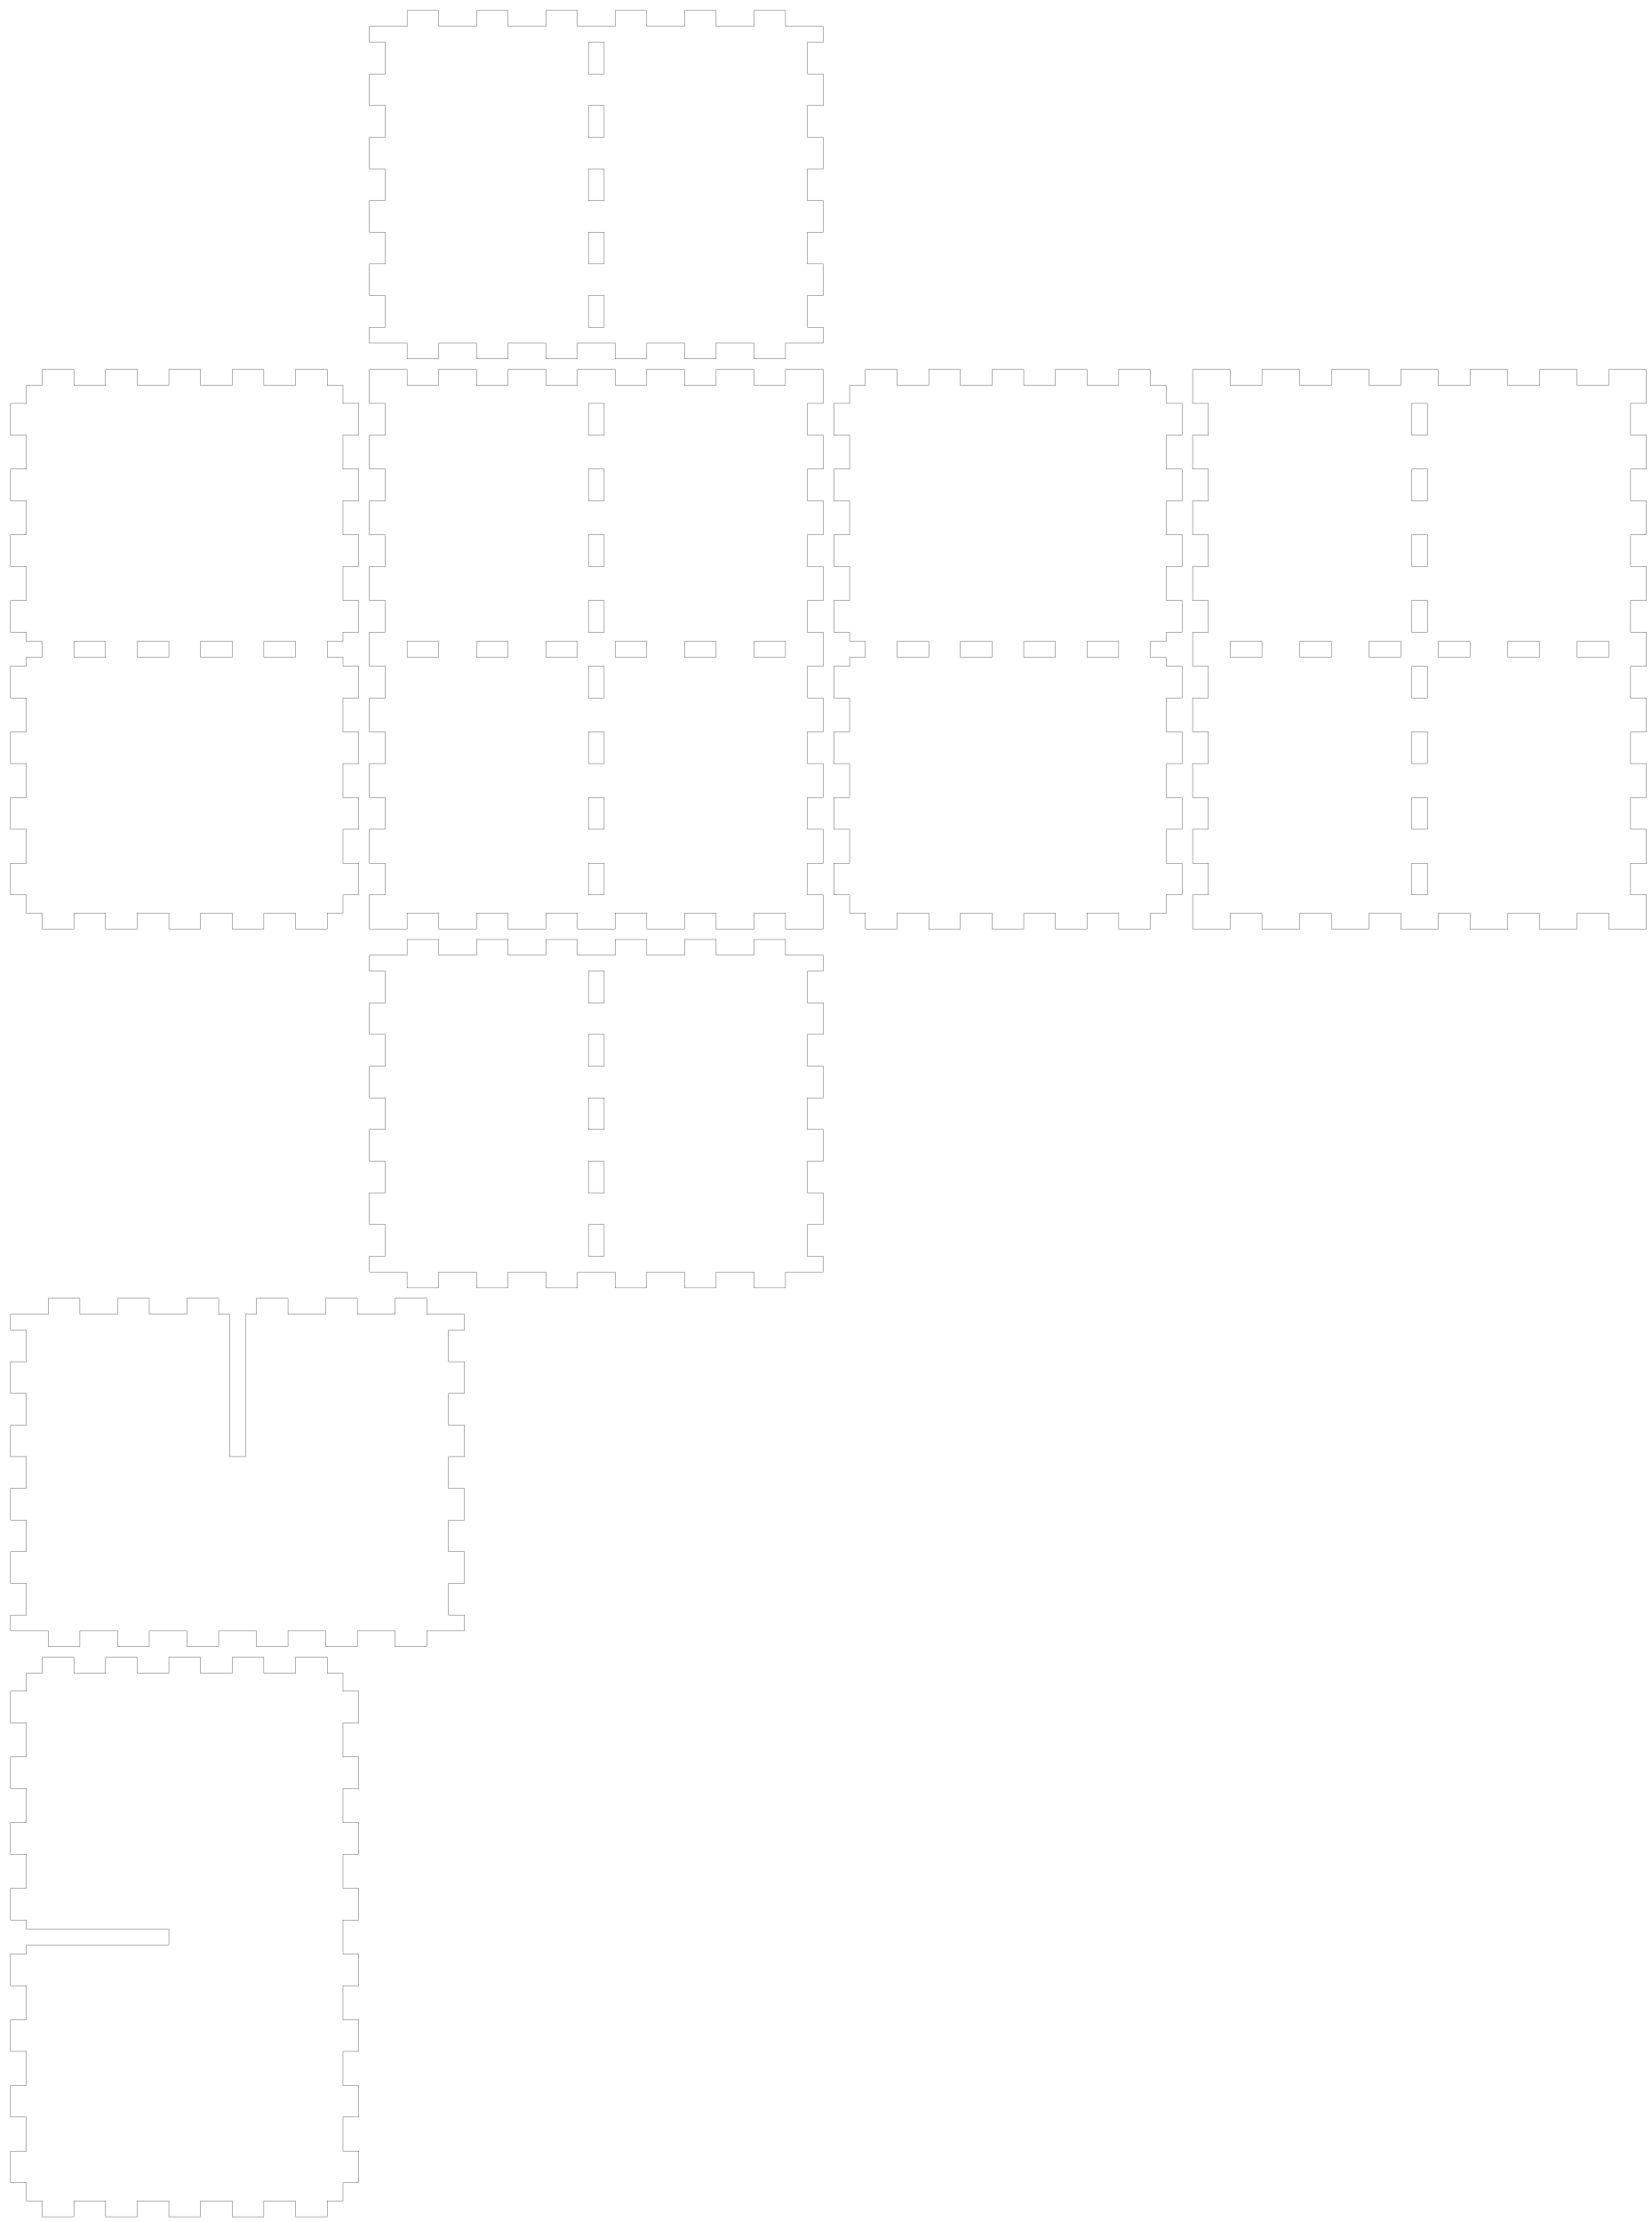
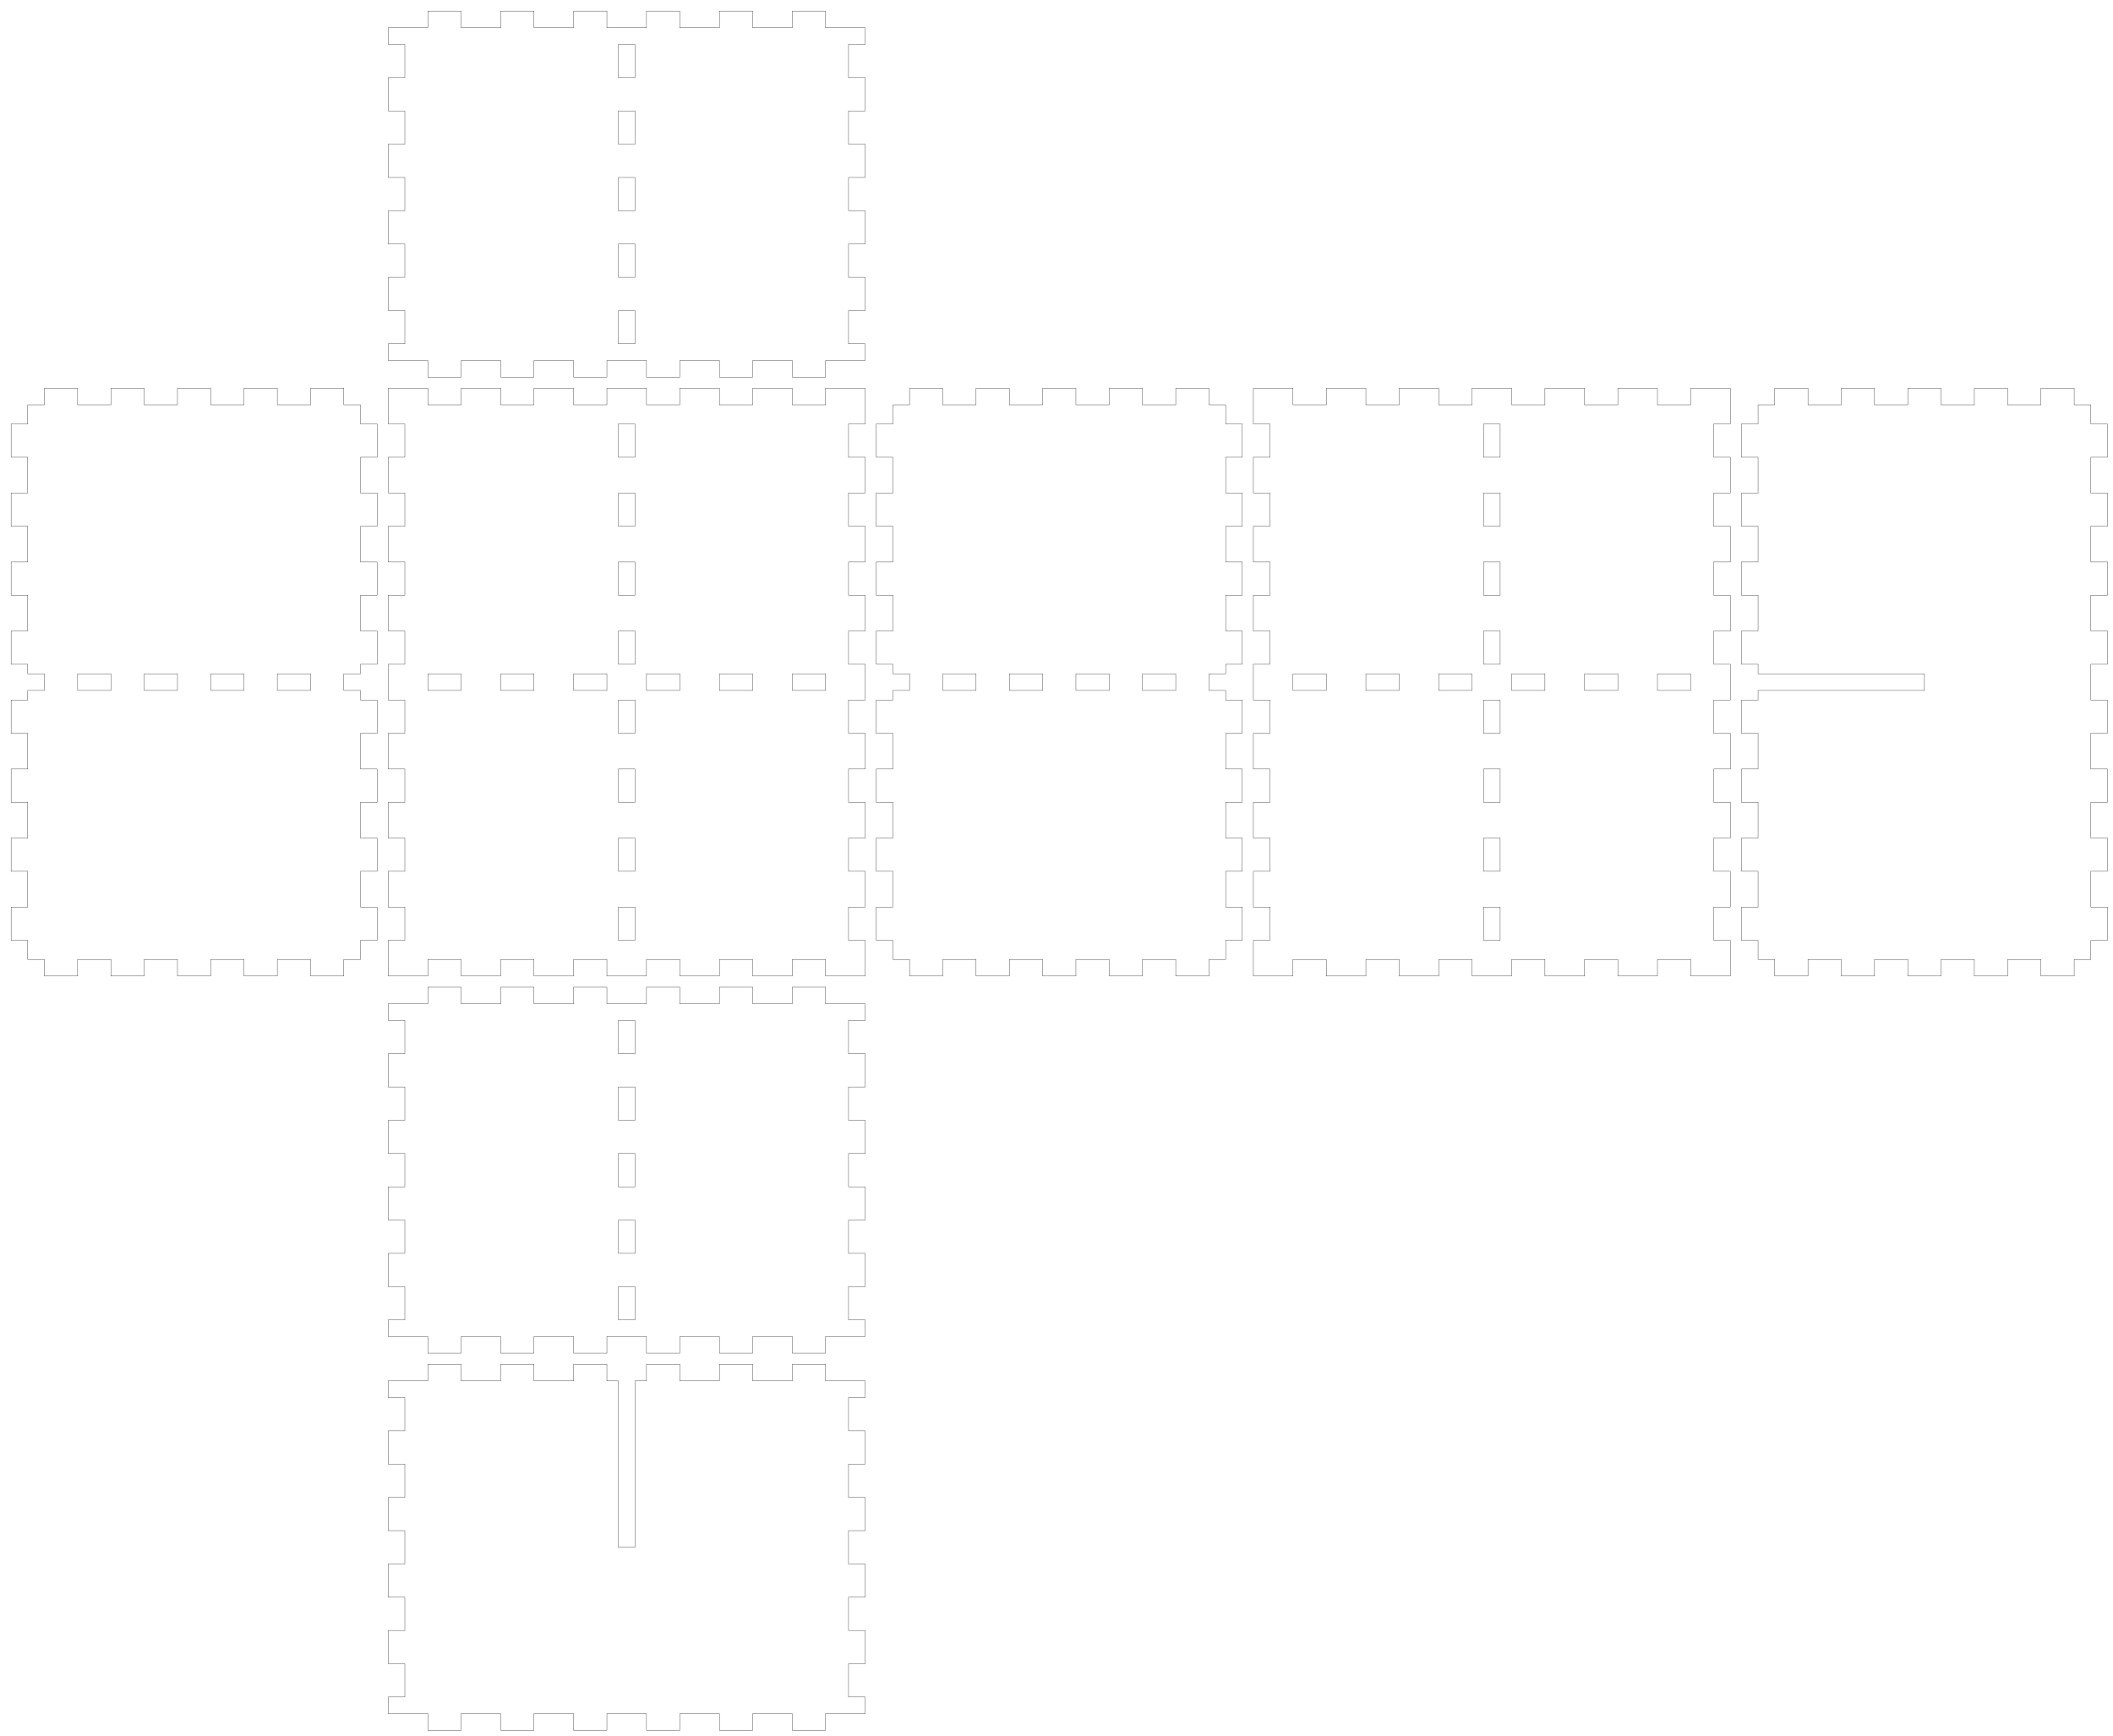
- <svg xmlns="http://www.w3.org/2000/svg" width="313mm" height="421mm" viewBox="0 0 313 421" version="1.1" id="svg5">
+ <svg xmlns="http://www.w3.org/2000/svg" width="381mm" height="313mm" viewBox="0 0 381 313" version="1.1" id="svg5">
  <defs id="defs2" />
  <g id="layer1">
    <path id="piece_001" style="fill:none;stroke:#000000;stroke-width:0.051" d="M 70 184 L 73 184 L 73 190 L 70 190 L 70 196 L 73 196 L 73 202 L 70 202 L 70 208 L 73 208 L 73 214 L 70 214 L 70 220 L 73 220 L 73 226 L 70 226 L 70 232 L 73 232 L 73 238 L 70 238 L 70 241 L 77.143 241 L 77.143 244 L 83.143 244 L 83.143 241 L 90.286 241 L 90.286 244 L 96.286 244 L 96.286 241 L 103.429 241 L 103.429 244 L 109.429 244 L 109.429 241 L 116.571 241 L 116.571 244 L 122.571 244 L 122.571 241 L 129.714 241 L 129.714 244 L 135.714 244 L 135.714 241 L 142.857 241 L 142.857 244 L 148.857 244 L 148.857 241 L 156 241 L 156 238 L 153 238 L 153 232 L 156 232 L 156 226 L 153 226 L 153 220 L 156 220 L 156 214 L 153 214 L 153 208 L 156 208 L 156 202 L 153 202 L 153 196 L 156 196 L 156 190 L 153 190 L 153 184 L 156 184 L 156 181 L 148.857 181 L 148.857 178 L 142.857 178 L 142.857 181 L 135.714 181 L 135.714 178 L 129.714 178 L 129.714 181 L 122.571 181 L 122.571 178 L 116.571 178 L 116.571 181 L 109.429 181 L 109.429 178 L 103.429 178 L 103.429 181 L 96.286 181 L 96.286 178 L 90.286 178 L 90.286 181 L 83.143 181 L 83.143 178 L 77.143 178 L 77.143 181 L 70 181 L 70 184 Z M 111.5 184 L 114.5 184 L 114.5 190 L 111.5 190 L 111.5 184 Z M 111.5 196 L 114.5 196 L 114.5 202 L 111.5 202 L 111.5 196 Z M 111.5 208 L 114.5 208 L 114.5 214 L 111.5 214 L 111.5 208 Z M 111.5 220 L 114.5 220 L 114.5 226 L 111.5 226 L 111.5 220 Z M 111.5 232 L 114.5 232 L 114.5 238 L 111.5 238 L 111.5 232 Z" />
-     <path id="xdivider_001" style="fill:none;stroke:#000000;stroke-width:0.051" d="M 2 252 L 5 252 L 5 258 L 2 258 L 2 264 L 5 264 L 5 270 L 2 270 L 2 276 L 5 276 L 5 282 L 2 282 L 2 288 L 5 288 L 5 294 L 2 294 L 2 300 L 5 300 L 5 306 L 2 306 L 2 309 L 9.143 309 L 9.143 312 L 15.143 312 L 15.143 309 L 22.286 309 L 22.286 312 L 28.286 312 L 28.286 309 L 35.429 309 L 35.429 312 L 41.429 312 L 41.429 309 L 48.571 309 L 48.571 312 L 54.571 312 L 54.571 309 L 61.714 309 L 61.714 312 L 67.714 312 L 67.714 309 L 74.857 309 L 74.857 312 L 80.857 312 L 80.857 309 L 88 309 L 88 306 L 85 306 L 85 300 L 88 300 L 88 294 L 85 294 L 85 288 L 88 288 L 88 282 L 85 282 L 85 276 L 88 276 L 88 270 L 85 270 L 85 264 L 88 264 L 88 258 L 85 258 L 85 252 L 88 252 L 88 249 L 80.857 249 L 80.857 246 L 74.857 246 L 74.857 249 L 67.714 249 L 67.714 246 L 61.714 246 L 61.714 249 L 54.571 249 L 54.571 246 L 48.571 246 L 48.571 249 L 46.5 249 L 46.5 276 L 43.5 276 L 43.5 249 L 41.429 249 L 41.429 246 L 35.429 246 L 35.429 249 L 28.286 249 L 28.286 246 L 22.286 246 L 22.286 249 L 15.143 249 L 15.143 246 L 9.143 246 L 9.143 249 L 2 249 L 2 252 Z" />
+     <path id="xdivider_001" style="fill:none;stroke:#000000;stroke-width:0.051" d="M 70 252 L 73 252 L 73 258 L 70 258 L 70 264 L 73 264 L 73 270 L 70 270 L 70 276 L 73 276 L 73 282 L 70 282 L 70 288 L 73 288 L 73 294 L 70 294 L 70 300 L 73 300 L 73 306 L 70 306 L 70 309 L 77.143 309 L 77.143 312 L 83.143 312 L 83.143 309 L 90.286 309 L 90.286 312 L 96.286 312 L 96.286 309 L 103.429 309 L 103.429 312 L 109.429 312 L 109.429 309 L 116.571 309 L 116.571 312 L 122.571 312 L 122.571 309 L 129.714 309 L 129.714 312 L 135.714 312 L 135.714 309 L 142.857 309 L 142.857 312 L 148.857 312 L 148.857 309 L 156 309 L 156 306 L 153 306 L 153 300 L 156 300 L 156 294 L 153 294 L 153 288 L 156 288 L 156 282 L 153 282 L 153 276 L 156 276 L 156 270 L 153 270 L 153 264 L 156 264 L 156 258 L 153 258 L 153 252 L 156 252 L 156 249 L 148.857 249 L 148.857 246 L 142.857 246 L 142.857 249 L 135.714 249 L 135.714 246 L 129.714 246 L 129.714 249 L 122.571 249 L 122.571 246 L 116.571 246 L 116.571 249 L 114.5 249 L 114.5 279 L 111.5 279 L 111.5 249 L 109.429 249 L 109.429 246 L 103.429 246 L 103.429 249 L 96.286 249 L 96.286 246 L 90.286 246 L 90.286 249 L 83.143 249 L 83.143 246 L 77.143 246 L 77.143 249 L 70 249 L 70 252 Z" />
    <path id="piece_002" style="fill:none;stroke:#000000;stroke-width:0.051" d="M 5 76.444 L 2 76.444 L 2 82.444 L 5 82.444 L 5 88.889 L 2 88.889 L 2 94.889 L 5 94.889 L 5 101.333 L 2 101.333 L 2 107.333 L 5 107.333 L 5 113.778 L 2 113.778 L 2 119.778 L 5 119.778 L 5 121.5 L 8 121.5 L 8 124.5 L 5 124.5 L 5 126.222 L 2 126.222 L 2 132.222 L 5 132.222 L 5 138.667 L 2 138.667 L 2 144.667 L 5 144.667 L 5 151.111 L 2 151.111 L 2 157.111 L 5 157.111 L 5 163.556 L 2 163.556 L 2 169.556 L 5 169.556 L 5 173 L 8 173 L 8 176 L 14 176 L 14 173 L 20 173 L 20 176 L 26 176 L 26 173 L 32 173 L 32 176 L 38 176 L 38 173 L 44 173 L 44 176 L 50 176 L 50 173 L 56 173 L 56 176 L 62 176 L 62 173 L 65 173 L 65 169.556 L 68 169.556 L 68 163.556 L 65 163.556 L 65 157.111 L 68 157.111 L 68 151.111 L 65 151.111 L 65 144.667 L 68 144.667 L 68 138.667 L 65 138.667 L 65 132.222 L 68 132.222 L 68 126.222 L 65 126.222 L 65 124.5 L 62 124.5 L 62 121.5 L 65 121.5 L 65 119.778 L 68 119.778 L 68 113.778 L 65 113.778 L 65 107.333 L 68 107.333 L 68 101.333 L 65 101.333 L 65 94.889 L 68 94.889 L 68 88.889 L 65 88.889 L 65 82.444 L 68 82.444 L 68 76.444 L 65 76.444 L 65 73 L 62 73 L 62 70 L 56 70 L 56 73 L 50 73 L 50 70 L 44 70 L 44 73 L 38 73 L 38 70 L 32 70 L 32 73 L 26 73 L 26 70 L 20 70 L 20 73 L 14 73 L 14 70 L 8 70 L 8 73 L 5 73 L 5 76.444 Z M 14 121.5 L 20 121.5 L 20 124.5 L 14 124.5 L 14 121.5 Z M 26 121.5 L 32 121.5 L 32 124.5 L 26 124.5 L 26 121.5 Z M 38 121.5 L 44 121.5 L 44 124.5 L 38 124.5 L 38 121.5 Z M 50 121.5 L 56 121.5 L 56 124.5 L 50 124.5 L 50 121.5 Z" />
-     <path id="ydivider_001" style="fill:none;stroke:#000000;stroke-width:0.051" d="M 5 320.444 L 2 320.444 L 2 326.444 L 5 326.444 L 5 332.889 L 2 332.889 L 2 338.889 L 5 338.889 L 5 345.333 L 2 345.333 L 2 351.333 L 5 351.333 L 5 357.778 L 2 357.778 L 2 363.778 L 5 363.778 L 5 365.5 L 32 365.5 L 32 368.5 L 5 368.5 L 5 370.222 L 2 370.222 L 2 376.222 L 5 376.222 L 5 382.667 L 2 382.667 L 2 388.667 L 5 388.667 L 5 395.111 L 2 395.111 L 2 401.111 L 5 401.111 L 5 407.556 L 2 407.556 L 2 413.556 L 5 413.556 L 5 417 L 8 417 L 8 420 L 14 420 L 14 417 L 20 417 L 20 420 L 26 420 L 26 417 L 32 417 L 32 420 L 38 420 L 38 417 L 44 417 L 44 420 L 50 420 L 50 417 L 56 417 L 56 420 L 62 420 L 62 417 L 65 417 L 65 413.556 L 68 413.556 L 68 407.556 L 65 407.556 L 65 401.111 L 68 401.111 L 68 395.111 L 65 395.111 L 65 388.667 L 68 388.667 L 68 382.667 L 65 382.667 L 65 376.222 L 68 376.222 L 68 370.222 L 65 370.222 L 65 363.778 L 68 363.778 L 68 357.778 L 65 357.778 L 65 351.333 L 68 351.333 L 68 345.333 L 65 345.333 L 65 338.889 L 68 338.889 L 68 332.889 L 65 332.889 L 65 326.444 L 68 326.444 L 68 320.444 L 65 320.444 L 65 317 L 62 317 L 62 314 L 56 314 L 56 317 L 50 317 L 50 314 L 44 314 L 44 317 L 38 317 L 38 314 L 32 314 L 32 317 L 26 317 L 26 314 L 20 314 L 20 317 L 14 317 L 14 314 L 8 314 L 8 317 L 5 317 L 5 320.444 Z" />
+     <path id="ydivider_001" style="fill:none;stroke:#000000;stroke-width:0.051" d="M 317 76.444 L 314 76.444 L 314 82.444 L 317 82.444 L 317 88.889 L 314 88.889 L 314 94.889 L 317 94.889 L 317 101.333 L 314 101.333 L 314 107.333 L 317 107.333 L 317 113.778 L 314 113.778 L 314 119.778 L 317 119.778 L 317 121.5 L 347 121.5 L 347 124.5 L 317 124.5 L 317 126.222 L 314 126.222 L 314 132.222 L 317 132.222 L 317 138.667 L 314 138.667 L 314 144.667 L 317 144.667 L 317 151.111 L 314 151.111 L 314 157.111 L 317 157.111 L 317 163.556 L 314 163.556 L 314 169.556 L 317 169.556 L 317 173 L 320 173 L 320 176 L 326 176 L 326 173 L 332 173 L 332 176 L 338 176 L 338 173 L 344 173 L 344 176 L 350 176 L 350 173 L 356 173 L 356 176 L 362 176 L 362 173 L 368 173 L 368 176 L 374 176 L 374 173 L 377 173 L 377 169.556 L 380 169.556 L 380 163.556 L 377 163.556 L 377 157.111 L 380 157.111 L 380 151.111 L 377 151.111 L 377 144.667 L 380 144.667 L 380 138.667 L 377 138.667 L 377 132.222 L 380 132.222 L 380 126.222 L 377 126.222 L 377 119.778 L 380 119.778 L 380 113.778 L 377 113.778 L 377 107.333 L 380 107.333 L 380 101.333 L 377 101.333 L 377 94.889 L 380 94.889 L 380 88.889 L 377 88.889 L 377 82.444 L 380 82.444 L 380 76.444 L 377 76.444 L 377 73 L 374 73 L 374 70 L 368 70 L 368 73 L 362 73 L 362 70 L 356 70 L 356 73 L 350 73 L 350 70 L 344 70 L 344 73 L 338 73 L 338 70 L 332 70 L 332 73 L 326 73 L 326 70 L 320 70 L 320 73 L 317 73 L 317 76.444 Z" />
    <path id="piece_003" style="fill:none;stroke:#000000;stroke-width:0.051" d="M 70 76.444 L 73 76.444 L 73 82.444 L 70 82.444 L 70 88.889 L 73 88.889 L 73 94.889 L 70 94.889 L 70 101.333 L 73 101.333 L 73 107.333 L 70 107.333 L 70 113.778 L 73 113.778 L 73 119.778 L 70 119.778 L 70 126.222 L 73 126.222 L 73 132.222 L 70 132.222 L 70 138.667 L 73 138.667 L 73 144.667 L 70 144.667 L 70 151.111 L 73 151.111 L 73 157.111 L 70 157.111 L 70 163.556 L 73 163.556 L 73 169.556 L 70 169.556 L 70 176 L 77.143 176 L 77.143 173 L 83.143 173 L 83.143 176 L 90.286 176 L 90.286 173 L 96.286 173 L 96.286 176 L 103.429 176 L 103.429 173 L 109.429 173 L 109.429 176 L 116.571 176 L 116.571 173 L 122.571 173 L 122.571 176 L 129.714 176 L 129.714 173 L 135.714 173 L 135.714 176 L 142.857 176 L 142.857 173 L 148.857 173 L 148.857 176 L 156 176 L 156 169.556 L 153 169.556 L 153 163.556 L 156 163.556 L 156 157.111 L 153 157.111 L 153 151.111 L 156 151.111 L 156 144.667 L 153 144.667 L 153 138.667 L 156 138.667 L 156 132.222 L 153 132.222 L 153 126.222 L 156 126.222 L 156 119.778 L 153 119.778 L 153 113.778 L 156 113.778 L 156 107.333 L 153 107.333 L 153 101.333 L 156 101.333 L 156 94.889 L 153 94.889 L 153 88.889 L 156 88.889 L 156 82.444 L 153 82.444 L 153 76.444 L 156 76.444 L 156 70 L 148.857 70 L 148.857 73 L 142.857 73 L 142.857 70 L 135.714 70 L 135.714 73 L 129.714 73 L 129.714 70 L 122.571 70 L 122.571 73 L 116.571 73 L 116.571 70 L 109.429 70 L 109.429 73 L 103.429 73 L 103.429 70 L 96.286 70 L 96.286 73 L 90.286 73 L 90.286 70 L 83.143 70 L 83.143 73 L 77.143 73 L 77.143 70 L 70 70 L 70 76.444 Z M 103.429 121.5 L 109.429 121.5 L 109.429 124.5 L 103.429 124.5 L 103.429 121.5 Z M 111.5 101.333 L 114.5 101.333 L 114.5 107.333 L 111.5 107.333 L 111.5 101.333 Z M 111.5 113.778 L 114.5 113.778 L 114.5 119.778 L 111.5 119.778 L 111.5 113.778 Z M 111.5 126.222 L 114.5 126.222 L 114.5 132.222 L 111.5 132.222 L 111.5 126.222 Z M 111.5 138.667 L 114.5 138.667 L 114.5 144.667 L 111.5 144.667 L 111.5 138.667 Z M 111.5 151.111 L 114.5 151.111 L 114.5 157.111 L 111.5 157.111 L 111.5 151.111 Z M 111.5 163.556 L 114.5 163.556 L 114.5 169.556 L 111.5 169.556 L 111.5 163.556 Z M 111.5 76.444 L 114.5 76.444 L 114.5 82.444 L 111.5 82.444 L 111.5 76.444 Z M 111.5 88.889 L 114.5 88.889 L 114.5 94.889 L 111.5 94.889 L 111.5 88.889 Z M 116.571 121.5 L 122.571 121.5 L 122.571 124.5 L 116.571 124.5 L 116.571 121.5 Z M 129.714 121.5 L 135.714 121.5 L 135.714 124.5 L 129.714 124.5 L 129.714 121.5 Z M 142.857 121.5 L 148.857 121.5 L 148.857 124.5 L 142.857 124.5 L 142.857 121.5 Z M 77.143 121.5 L 83.143 121.5 L 83.143 124.5 L 77.143 124.5 L 77.143 121.5 Z M 90.286 121.5 L 96.286 121.5 L 96.286 124.5 L 90.286 124.5 L 90.286 121.5 Z" />
    <path id="piece_004" style="fill:none;stroke:#000000;stroke-width:0.051" d="M 161 76.444 L 158 76.444 L 158 82.444 L 161 82.444 L 161 88.889 L 158 88.889 L 158 94.889 L 161 94.889 L 161 101.333 L 158 101.333 L 158 107.333 L 161 107.333 L 161 113.778 L 158 113.778 L 158 119.778 L 161 119.778 L 161 121.5 L 164 121.5 L 164 124.5 L 161 124.5 L 161 126.222 L 158 126.222 L 158 132.222 L 161 132.222 L 161 138.667 L 158 138.667 L 158 144.667 L 161 144.667 L 161 151.111 L 158 151.111 L 158 157.111 L 161 157.111 L 161 163.556 L 158 163.556 L 158 169.556 L 161 169.556 L 161 173 L 164 173 L 164 176 L 170 176 L 170 173 L 176 173 L 176 176 L 182 176 L 182 173 L 188 173 L 188 176 L 194 176 L 194 173 L 200 173 L 200 176 L 206 176 L 206 173 L 212 173 L 212 176 L 218 176 L 218 173 L 221 173 L 221 169.556 L 224 169.556 L 224 163.556 L 221 163.556 L 221 157.111 L 224 157.111 L 224 151.111 L 221 151.111 L 221 144.667 L 224 144.667 L 224 138.667 L 221 138.667 L 221 132.222 L 224 132.222 L 224 126.222 L 221 126.222 L 221 124.5 L 218 124.5 L 218 121.5 L 221 121.5 L 221 119.778 L 224 119.778 L 224 113.778 L 221 113.778 L 221 107.333 L 224 107.333 L 224 101.333 L 221 101.333 L 221 94.889 L 224 94.889 L 224 88.889 L 221 88.889 L 221 82.444 L 224 82.444 L 224 76.444 L 221 76.444 L 221 73 L 218 73 L 218 70 L 212 70 L 212 73 L 206 73 L 206 70 L 200 70 L 200 73 L 194 73 L 194 70 L 188 70 L 188 73 L 182 73 L 182 70 L 176 70 L 176 73 L 170 73 L 170 70 L 164 70 L 164 73 L 161 73 L 161 76.444 Z M 170 121.5 L 176 121.5 L 176 124.5 L 170 124.5 L 170 121.5 Z M 182 121.5 L 188 121.5 L 188 124.5 L 182 124.5 L 182 121.5 Z M 194 121.5 L 200 121.5 L 200 124.5 L 194 124.5 L 194 121.5 Z M 206 121.5 L 212 121.5 L 212 124.5 L 206 124.5 L 206 121.5 Z" />
    <path id="piece_005" style="fill:none;stroke:#000000;stroke-width:0.051" d="M 226 76.444 L 229 76.444 L 229 82.444 L 226 82.444 L 226 88.889 L 229 88.889 L 229 94.889 L 226 94.889 L 226 101.333 L 229 101.333 L 229 107.333 L 226 107.333 L 226 113.778 L 229 113.778 L 229 119.778 L 226 119.778 L 226 126.222 L 229 126.222 L 229 132.222 L 226 132.222 L 226 138.667 L 229 138.667 L 229 144.667 L 226 144.667 L 226 151.111 L 229 151.111 L 229 157.111 L 226 157.111 L 226 163.556 L 229 163.556 L 229 169.556 L 226 169.556 L 226 176 L 233.143 176 L 233.143 173 L 239.143 173 L 239.143 176 L 246.286 176 L 246.286 173 L 252.286 173 L 252.286 176 L 259.429 176 L 259.429 173 L 265.429 173 L 265.429 176 L 272.571 176 L 272.571 173 L 278.571 173 L 278.571 176 L 285.714 176 L 285.714 173 L 291.714 173 L 291.714 176 L 298.857 176 L 298.857 173 L 304.857 173 L 304.857 176 L 312 176 L 312 169.556 L 309 169.556 L 309 163.556 L 312 163.556 L 312 157.111 L 309 157.111 L 309 151.111 L 312 151.111 L 312 144.667 L 309 144.667 L 309 138.667 L 312 138.667 L 312 132.222 L 309 132.222 L 309 126.222 L 312 126.222 L 312 119.778 L 309 119.778 L 309 113.778 L 312 113.778 L 312 107.333 L 309 107.333 L 309 101.333 L 312 101.333 L 312 94.889 L 309 94.889 L 309 88.889 L 312 88.889 L 312 82.444 L 309 82.444 L 309 76.444 L 312 76.444 L 312 70 L 304.857 70 L 304.857 73 L 298.857 73 L 298.857 70 L 291.714 70 L 291.714 73 L 285.714 73 L 285.714 70 L 278.571 70 L 278.571 73 L 272.571 73 L 272.571 70 L 265.429 70 L 265.429 73 L 259.429 73 L 259.429 70 L 252.286 70 L 252.286 73 L 246.286 73 L 246.286 70 L 239.143 70 L 239.143 73 L 233.143 73 L 233.143 70 L 226 70 L 226 76.444 Z M 233.143 121.5 L 239.143 121.5 L 239.143 124.5 L 233.143 124.5 L 233.143 121.5 Z M 246.286 121.5 L 252.286 121.5 L 252.286 124.5 L 246.286 124.5 L 246.286 121.5 Z M 259.429 121.5 L 265.429 121.5 L 265.429 124.5 L 259.429 124.5 L 259.429 121.5 Z M 267.5 101.333 L 270.5 101.333 L 270.5 107.333 L 267.5 107.333 L 267.5 101.333 Z M 267.5 113.778 L 270.5 113.778 L 270.5 119.778 L 267.5 119.778 L 267.5 113.778 Z M 267.5 126.222 L 270.5 126.222 L 270.5 132.222 L 267.5 132.222 L 267.5 126.222 Z M 267.5 138.667 L 270.5 138.667 L 270.5 144.667 L 267.5 144.667 L 267.5 138.667 Z M 267.5 151.111 L 270.5 151.111 L 270.5 157.111 L 267.5 157.111 L 267.5 151.111 Z M 267.5 163.556 L 270.5 163.556 L 270.5 169.556 L 267.5 169.556 L 267.5 163.556 Z M 267.5 76.444 L 270.5 76.444 L 270.5 82.444 L 267.5 82.444 L 267.5 76.444 Z M 267.5 88.889 L 270.5 88.889 L 270.5 94.889 L 267.5 94.889 L 267.5 88.889 Z M 272.571 121.5 L 278.571 121.5 L 278.571 124.5 L 272.571 124.5 L 272.571 121.5 Z M 285.714 121.5 L 291.714 121.5 L 291.714 124.5 L 285.714 124.5 L 285.714 121.5 Z M 298.857 121.5 L 304.857 121.5 L 304.857 124.5 L 298.857 124.5 L 298.857 121.5 Z" />
    <path id="piece_006" style="fill:none;stroke:#000000;stroke-width:0.051" d="M 70 8 L 73 8 L 73 14 L 70 14 L 70 20 L 73 20 L 73 26 L 70 26 L 70 32 L 73 32 L 73 38 L 70 38 L 70 44 L 73 44 L 73 50 L 70 50 L 70 56 L 73 56 L 73 62 L 70 62 L 70 65 L 77.143 65 L 77.143 68 L 83.143 68 L 83.143 65 L 90.286 65 L 90.286 68 L 96.286 68 L 96.286 65 L 103.429 65 L 103.429 68 L 109.429 68 L 109.429 65 L 116.571 65 L 116.571 68 L 122.571 68 L 122.571 65 L 129.714 65 L 129.714 68 L 135.714 68 L 135.714 65 L 142.857 65 L 142.857 68 L 148.857 68 L 148.857 65 L 156 65 L 156 62 L 153 62 L 153 56 L 156 56 L 156 50 L 153 50 L 153 44 L 156 44 L 156 38 L 153 38 L 153 32 L 156 32 L 156 26 L 153 26 L 153 20 L 156 20 L 156 14 L 153 14 L 153 8 L 156 8 L 156 5 L 148.857 5 L 148.857 2 L 142.857 2 L 142.857 5 L 135.714 5 L 135.714 2 L 129.714 2 L 129.714 5 L 122.571 5 L 122.571 2 L 116.571 2 L 116.571 5 L 109.429 5 L 109.429 2 L 103.429 2 L 103.429 5 L 96.286 5 L 96.286 2 L 90.286 2 L 90.286 5 L 83.143 5 L 83.143 2 L 77.143 2 L 77.143 5 L 70 5 L 70 8 Z M 111.5 20 L 114.5 20 L 114.5 26 L 111.5 26 L 111.5 20 Z M 111.5 32 L 114.5 32 L 114.5 38 L 111.5 38 L 111.5 32 Z M 111.5 44 L 114.5 44 L 114.5 50 L 111.5 50 L 111.5 44 Z M 111.5 56 L 114.5 56 L 114.5 62 L 111.5 62 L 111.5 56 Z M 111.5 8 L 114.5 8 L 114.5 14 L 111.5 14 L 111.5 8 Z" />
  </g>
</svg>
